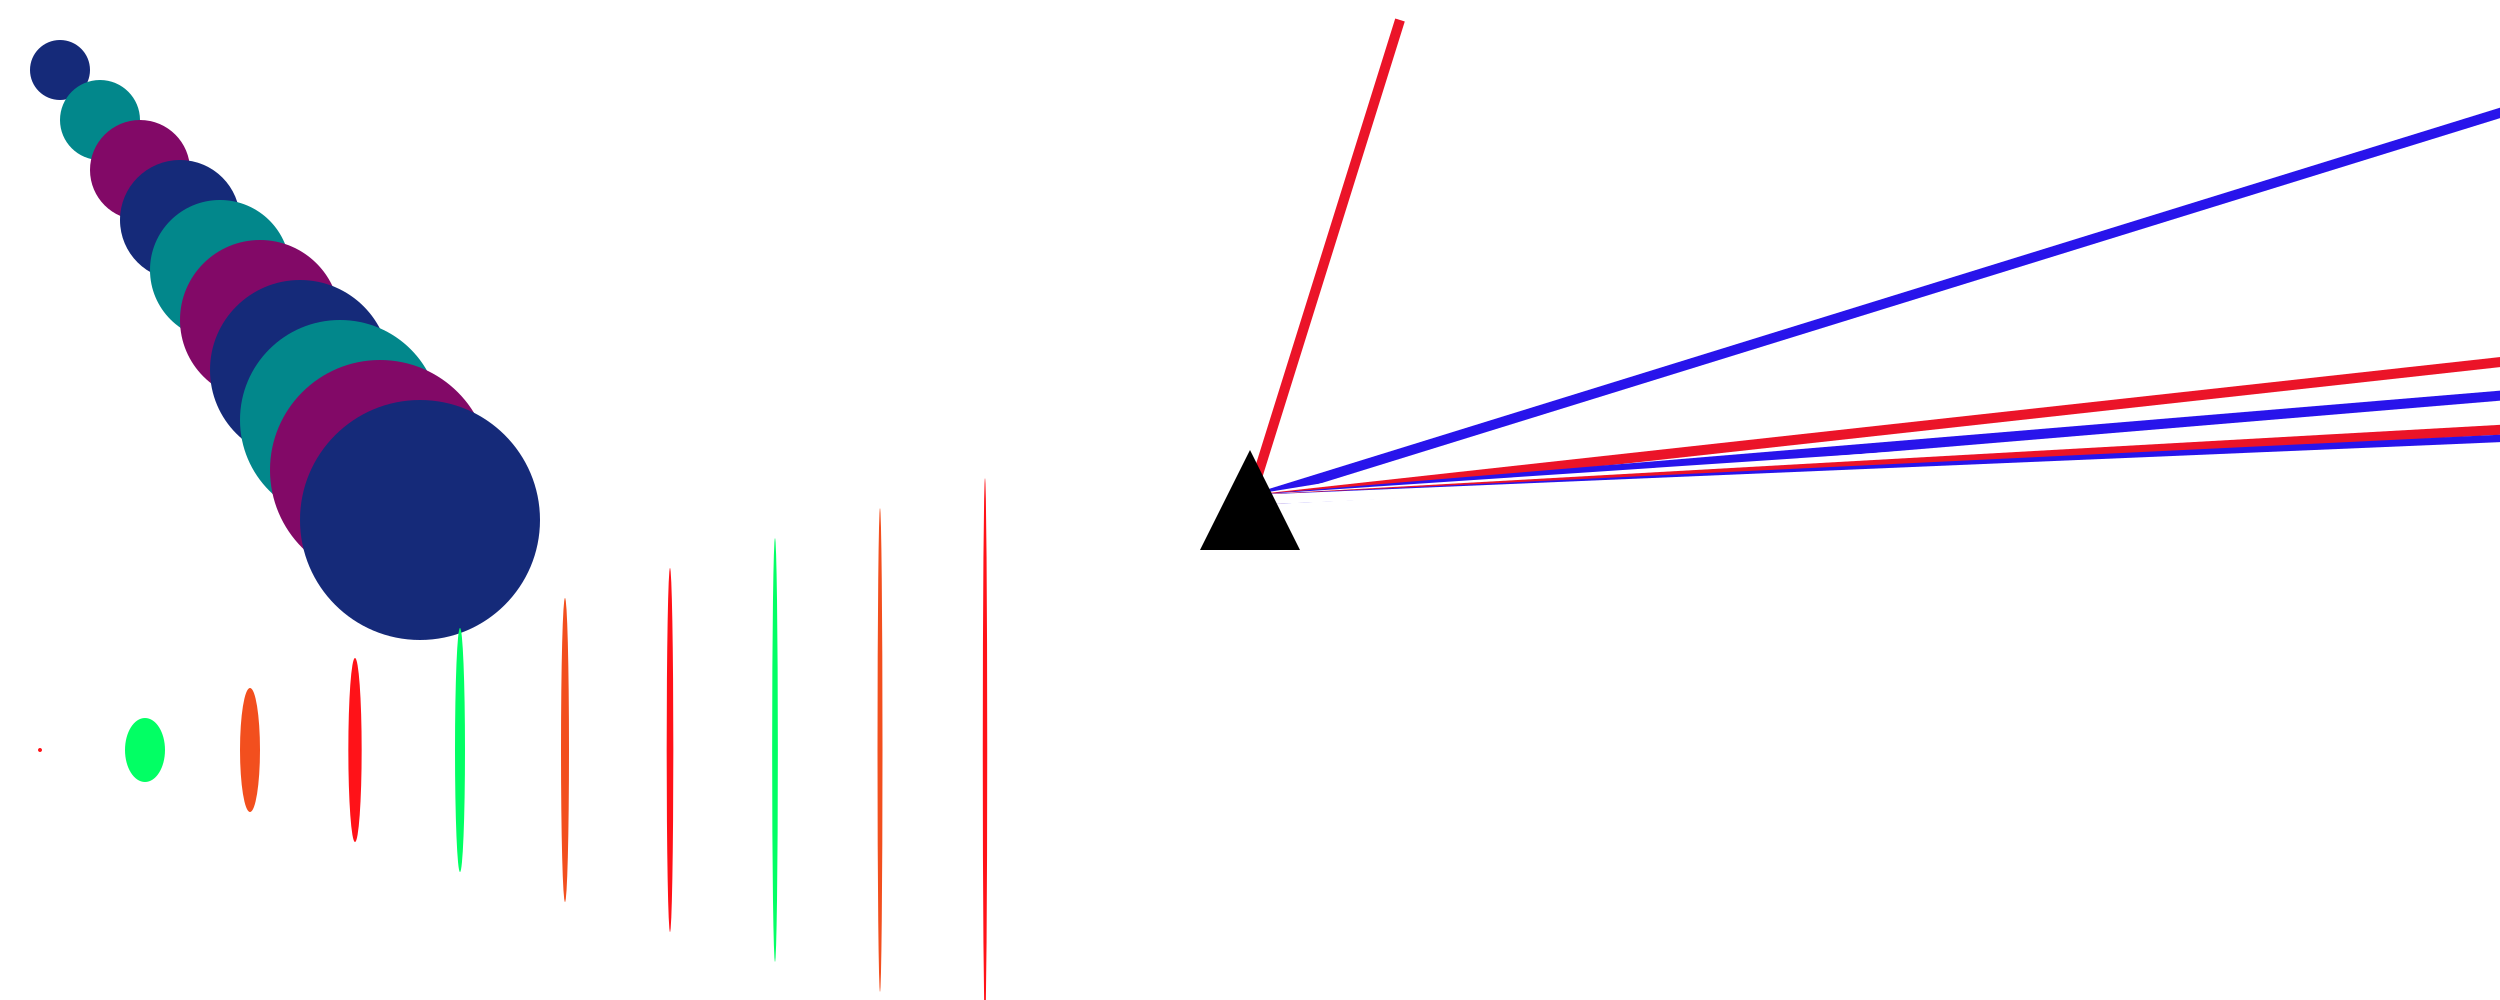
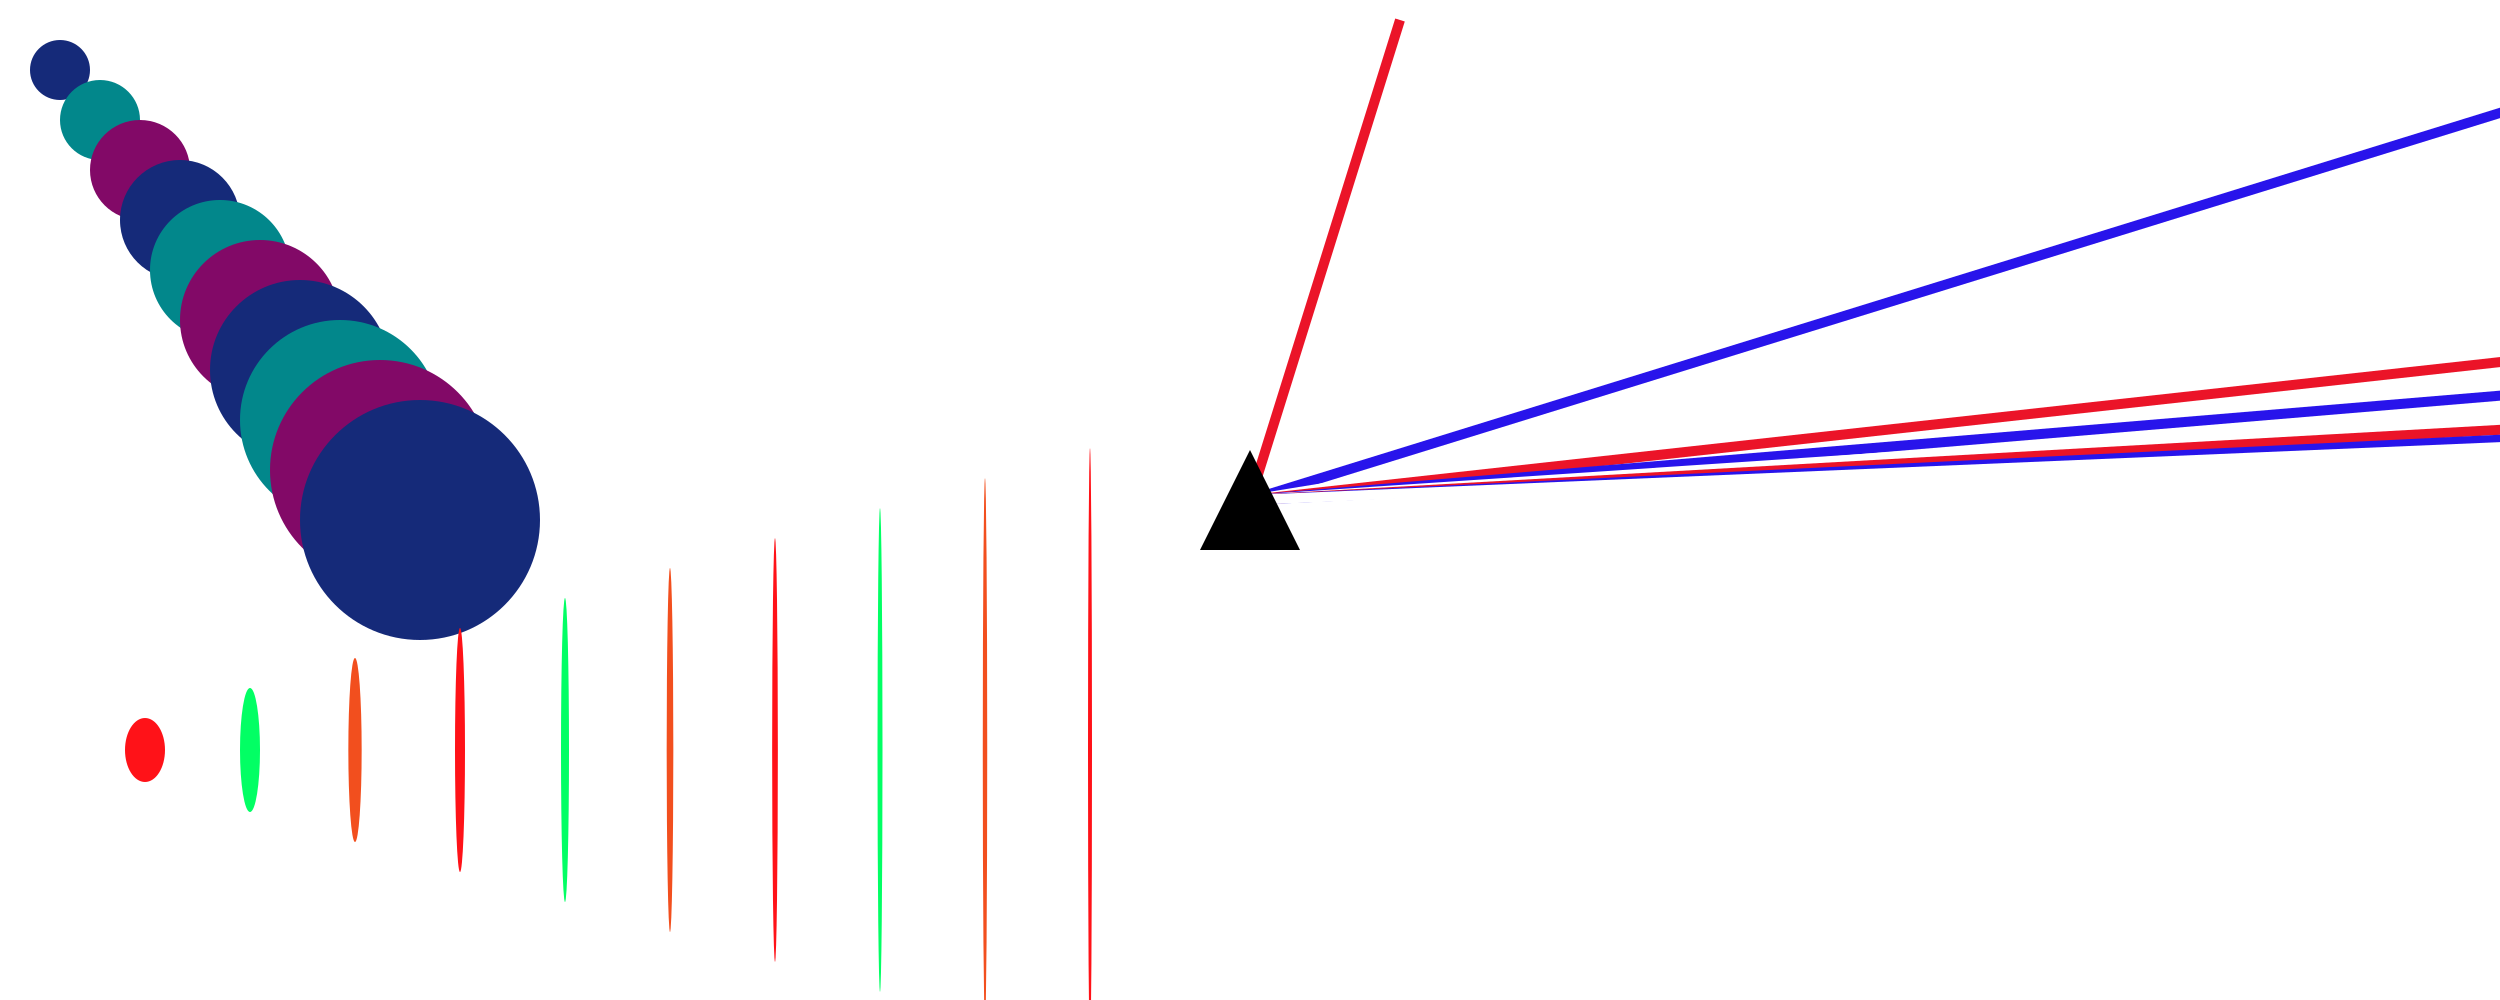
<svg xmlns="http://www.w3.org/2000/svg" width="2500.00" height="1000.00">
  <rect x="0.000" y="10.000" width="30.00" height="1000.00" style="fill:rgb(0,0,0); mix-blend-mode: screen;" />
  <rect x="30.000" y="10.000" width="30.00" height="1000.00" style="fill:rgb(1,1,1); mix-blend-mode: screen;" />
  <rect x="60.000" y="10.000" width="30.00" height="1000.00" style="fill:rgb(2,2,2); mix-blend-mode: screen;" />
  <rect x="90.000" y="10.000" width="30.00" height="1000.00" style="fill:rgb(3,3,3); mix-blend-mode: screen;" />
  <rect x="120.000" y="10.000" width="30.00" height="1000.00" style="fill:rgb(4,4,4); mix-blend-mode: screen;" />
  <rect x="150.000" y="10.000" width="30.00" height="1000.00" style="fill:rgb(5,5,5); mix-blend-mode: screen;" />
  <rect x="180.000" y="10.000" width="30.00" height="1000.00" style="fill:rgb(6,6,6); mix-blend-mode: screen;" />
  <rect x="210.000" y="10.000" width="30.00" height="1000.00" style="fill:rgb(7,7,7); mix-blend-mode: screen;" />
  <rect x="240.000" y="10.000" width="30.00" height="1000.00" style="fill:rgb(8,8,8); mix-blend-mode: screen;" />
  <rect x="270.000" y="10.000" width="30.00" height="1000.00" style="fill:rgb(9,9,9); mix-blend-mode: screen;" />
  <rect x="300.000" y="10.000" width="30.00" height="1000.00" style="fill:rgb(10,10,10); mix-blend-mode: screen;" />
  <rect x="330.000" y="10.000" width="30.00" height="1000.00" style="fill:rgb(11,11,11); mix-blend-mode: screen;" />
  <rect x="360.000" y="10.000" width="30.00" height="1000.00" style="fill:rgb(12,12,12); mix-blend-mode: screen;" />
  <rect x="390.000" y="10.000" width="30.00" height="1000.00" style="fill:rgb(13,13,13); mix-blend-mode: screen;" />
  <rect x="420.000" y="10.000" width="30.00" height="1000.00" style="fill:rgb(14,14,14); mix-blend-mode: screen;" />
  <rect x="450.000" y="10.000" width="30.00" height="1000.00" style="fill:rgb(15,15,15); mix-blend-mode: screen;" />
  <rect x="480.000" y="10.000" width="30.00" height="1000.00" style="fill:rgb(16,16,16); mix-blend-mode: screen;" />
  <rect x="510.000" y="10.000" width="30.00" height="1000.00" style="fill:rgb(17,17,17); mix-blend-mode: screen;" />
  <rect x="540.000" y="10.000" width="30.00" height="1000.00" style="fill:rgb(18,18,18); mix-blend-mode: screen;" />
  <rect x="570.000" y="10.000" width="30.00" height="1000.00" style="fill:rgb(19,19,19); mix-blend-mode: screen;" />
  <rect x="600.000" y="10.000" width="30.00" height="1000.00" style="fill:rgb(20,20,20); mix-blend-mode: screen;" />
  <rect x="630.000" y="10.000" width="30.00" height="1000.00" style="fill:rgb(21,21,21); mix-blend-mode: screen;" />
  <rect x="660.000" y="10.000" width="30.00" height="1000.00" style="fill:rgb(22,22,22); mix-blend-mode: screen;" />
  <rect x="690.000" y="10.000" width="30.00" height="1000.00" style="fill:rgb(23,23,23); mix-blend-mode: screen;" />
  <rect x="720.000" y="10.000" width="30.00" height="1000.00" style="fill:rgb(24,24,24); mix-blend-mode: screen;" />
  <rect x="750.000" y="10.000" width="30.00" height="1000.00" style="fill:rgb(25,25,25); mix-blend-mode: screen;" />
  <rect x="780.000" y="10.000" width="30.00" height="1000.00" style="fill:rgb(26,26,26); mix-blend-mode: screen;" />
  <rect x="810.000" y="10.000" width="30.00" height="1000.00" style="fill:rgb(27,27,27); mix-blend-mode: screen;" />
  <rect x="840.000" y="10.000" width="30.00" height="1000.00" style="fill:rgb(28,28,28); mix-blend-mode: screen;" />
  <rect x="870.000" y="10.000" width="30.00" height="1000.00" style="fill:rgb(29,29,29); mix-blend-mode: screen;" />
  <rect x="900.000" y="10.000" width="30.00" height="1000.00" style="fill:rgb(30,30,30); mix-blend-mode: screen;" />
  <rect x="930.000" y="10.000" width="30.00" height="1000.00" style="fill:rgb(31,31,31); mix-blend-mode: screen;" />
  <rect x="960.000" y="10.000" width="30.00" height="1000.00" style="fill:rgb(32,32,32); mix-blend-mode: screen;" />
  <rect x="990.000" y="10.000" width="30.00" height="1000.00" style="fill:rgb(33,33,33); mix-blend-mode: screen;" />
  <rect x="1020.000" y="10.000" width="30.00" height="1000.00" style="fill:rgb(34,34,34); mix-blend-mode: screen;" />
  <rect x="1050.000" y="10.000" width="30.00" height="1000.00" style="fill:rgb(35,35,35); mix-blend-mode: screen;" />
  <rect x="1080.000" y="10.000" width="30.00" height="1000.00" style="fill:rgb(36,36,36); mix-blend-mode: screen;" />
  <rect x="1110.000" y="10.000" width="30.00" height="1000.00" style="fill:rgb(37,37,37); mix-blend-mode: screen;" />
  <rect x="1140.000" y="10.000" width="30.00" height="1000.00" style="fill:rgb(38,38,38); mix-blend-mode: screen;" />
  <rect x="1170.000" y="10.000" width="30.00" height="1000.00" style="fill:rgb(39,39,39); mix-blend-mode: screen;" />
  <rect x="1200.000" y="10.000" width="30.00" height="1000.00" style="fill:rgb(40,40,40); mix-blend-mode: screen;" />
  <rect x="1230.000" y="10.000" width="30.00" height="1000.00" style="fill:rgb(41,41,41); mix-blend-mode: screen;" />
  <rect x="1260.000" y="10.000" width="30.00" height="1000.00" style="fill:rgb(42,42,42); mix-blend-mode: screen;" />
  <rect x="1290.000" y="10.000" width="30.00" height="1000.00" style="fill:rgb(43,43,43); mix-blend-mode: screen;" />
  <rect x="1320.000" y="10.000" width="30.00" height="1000.00" style="fill:rgb(44,44,44); mix-blend-mode: screen;" />
  <rect x="1350.000" y="10.000" width="30.00" height="1000.00" style="fill:rgb(45,45,45); mix-blend-mode: screen;" />
  <rect x="1380.000" y="10.000" width="30.00" height="1000.00" style="fill:rgb(46,46,46); mix-blend-mode: screen;" />
  <rect x="1410.000" y="10.000" width="30.00" height="1000.00" style="fill:rgb(47,47,47); mix-blend-mode: screen;" />
  <rect x="1440.000" y="10.000" width="30.00" height="1000.00" style="fill:rgb(48,48,48); mix-blend-mode: screen;" />
  <rect x="1470.000" y="10.000" width="30.00" height="1000.00" style="fill:rgb(49,49,49); mix-blend-mode: screen;" />
  <rect x="1500.000" y="10.000" width="30.00" height="1000.00" style="fill:rgb(50,50,50); mix-blend-mode: screen;" />
  <rect x="1530.000" y="10.000" width="30.00" height="1000.00" style="fill:rgb(51,51,51); mix-blend-mode: screen;" />
  <rect x="1560.000" y="10.000" width="30.00" height="1000.00" style="fill:rgb(52,52,52); mix-blend-mode: screen;" />
  <rect x="1590.000" y="10.000" width="30.00" height="1000.00" style="fill:rgb(53,53,53); mix-blend-mode: screen;" />
  <rect x="1620.000" y="10.000" width="30.00" height="1000.00" style="fill:rgb(54,54,54); mix-blend-mode: screen;" />
  <rect x="1650.000" y="10.000" width="30.00" height="1000.00" style="fill:rgb(55,55,55); mix-blend-mode: screen;" />
  <rect x="1680.000" y="10.000" width="30.00" height="1000.00" style="fill:rgb(56,56,56); mix-blend-mode: screen;" />
  <rect x="1710.000" y="10.000" width="30.00" height="1000.00" style="fill:rgb(57,57,57); mix-blend-mode: screen;" />
  <rect x="1740.000" y="10.000" width="30.00" height="1000.00" style="fill:rgb(58,58,58); mix-blend-mode: screen;" />
  <rect x="1770.000" y="10.000" width="30.00" height="1000.00" style="fill:rgb(59,59,59); mix-blend-mode: screen;" />
  <rect x="1800.000" y="10.000" width="30.00" height="1000.00" style="fill:rgb(60,60,60); mix-blend-mode: screen;" />
  <rect x="1830.000" y="10.000" width="30.00" height="1000.00" style="fill:rgb(61,61,61); mix-blend-mode: screen;" />
  <rect x="1860.000" y="10.000" width="30.00" height="1000.00" style="fill:rgb(62,62,62); mix-blend-mode: screen;" />
  <rect x="1890.000" y="10.000" width="30.00" height="1000.00" style="fill:rgb(63,63,63); mix-blend-mode: screen;" />
  <rect x="1920.000" y="10.000" width="30.00" height="1000.00" style="fill:rgb(64,64,64); mix-blend-mode: screen;" />
  <rect x="1950.000" y="10.000" width="30.00" height="1000.00" style="fill:rgb(65,65,65); mix-blend-mode: screen;" />
  <rect x="1980.000" y="10.000" width="30.00" height="1000.00" style="fill:rgb(66,66,66); mix-blend-mode: screen;" />
  <rect x="2010.000" y="10.000" width="30.00" height="1000.00" style="fill:rgb(67,67,67); mix-blend-mode: screen;" />
  <rect x="2040.000" y="10.000" width="30.00" height="1000.00" style="fill:rgb(68,68,68); mix-blend-mode: screen;" />
  <rect x="2070.000" y="10.000" width="30.00" height="1000.00" style="fill:rgb(69,69,69); mix-blend-mode: screen;" />
  <rect x="2100.000" y="10.000" width="30.00" height="1000.00" style="fill:rgb(70,70,70); mix-blend-mode: screen;" />
  <rect x="2130.000" y="10.000" width="30.00" height="1000.00" style="fill:rgb(71,71,71); mix-blend-mode: screen;" />
  <rect x="2160.000" y="10.000" width="30.00" height="1000.00" style="fill:rgb(72,72,72); mix-blend-mode: screen;" />
  <rect x="2190.000" y="10.000" width="30.00" height="1000.00" style="fill:rgb(73,73,73); mix-blend-mode: screen;" />
  <rect x="2220.000" y="10.000" width="30.00" height="1000.00" style="fill:rgb(74,74,74); mix-blend-mode: screen;" />
  <rect x="2250.000" y="10.000" width="30.00" height="1000.00" style="fill:rgb(75,75,75); mix-blend-mode: screen;" />
  <rect x="2280.000" y="10.000" width="30.00" height="1000.00" style="fill:rgb(76,76,76); mix-blend-mode: screen;" />
  <rect x="2310.000" y="10.000" width="30.00" height="1000.00" style="fill:rgb(77,77,77); mix-blend-mode: screen;" />
  <rect x="2340.000" y="10.000" width="30.00" height="1000.00" style="fill:rgb(78,78,78); mix-blend-mode: screen;" />
  <rect x="2370.000" y="10.000" width="30.00" height="1000.00" style="fill:rgb(79,79,79); mix-blend-mode: screen;" />
  <rect x="2400.000" y="10.000" width="30.00" height="1000.00" style="fill:rgb(80,80,80); mix-blend-mode: screen;" />
  <rect x="2430.000" y="10.000" width="30.00" height="1000.00" style="fill:rgb(81,81,81); mix-blend-mode: screen;" />
  <rect x="2460.000" y="10.000" width="30.00" height="1000.00" style="fill:rgb(82,82,82); mix-blend-mode: screen;" />
  <rect x="2490.000" y="10.000" width="30.00" height="1000.00" style="fill:rgb(83,83,83); mix-blend-mode: screen;" />
  <rect x="2520.000" y="10.000" width="30.00" height="1000.00" style="fill:rgb(84,84,84); mix-blend-mode: screen;" />
  <rect x="2550.000" y="10.000" width="30.00" height="1000.00" style="fill:rgb(85,85,85); mix-blend-mode: screen;" />
  <rect x="2580.000" y="10.000" width="30.00" height="1000.00" style="fill:rgb(86,86,86); mix-blend-mode: screen;" />
  <rect x="2610.000" y="10.000" width="30.00" height="1000.00" style="fill:rgb(87,87,87); mix-blend-mode: screen;" />
  <rect x="2640.000" y="10.000" width="30.00" height="1000.00" style="fill:rgb(88,88,88); mix-blend-mode: screen;" />
  <rect x="2670.000" y="10.000" width="30.00" height="1000.00" style="fill:rgb(89,89,89); mix-blend-mode: screen;" />
  <rect x="2700.000" y="10.000" width="30.00" height="1000.00" style="fill:rgb(90,90,90); mix-blend-mode: screen;" />
  <rect x="2730.000" y="10.000" width="30.00" height="1000.00" style="fill:rgb(91,91,91); mix-blend-mode: screen;" />
  <rect x="2760.000" y="10.000" width="30.00" height="1000.00" style="fill:rgb(92,92,92); mix-blend-mode: screen;" />
  <rect x="2790.000" y="10.000" width="30.00" height="1000.00" style="fill:rgb(93,93,93); mix-blend-mode: screen;" />
  <rect x="2820.000" y="10.000" width="30.00" height="1000.00" style="fill:rgb(94,94,94); mix-blend-mode: screen;" />
  <rect x="2850.000" y="10.000" width="30.00" height="1000.00" style="fill:rgb(95,95,95); mix-blend-mode: screen;" />
  <rect x="2880.000" y="10.000" width="30.00" height="1000.00" style="fill:rgb(96,96,96); mix-blend-mode: screen;" />
  <rect x="2910.000" y="10.000" width="30.00" height="1000.00" style="fill:rgb(97,97,97); mix-blend-mode: screen;" />
  <rect x="2940.000" y="10.000" width="30.00" height="1000.00" style="fill:rgb(98,98,98); mix-blend-mode: screen;" />
  <rect x="2970.000" y="10.000" width="30.00" height="1000.00" style="fill:rgb(99,99,99); mix-blend-mode: screen;" />
  <line x1="0.000" y1="20.000" x2="1250.000" y2="500.000" style="stroke-width:10;stroke:rgb(255,255,255)" />
  <line x1="1400.000" y1="20.000" x2="1250.000" y2="500.000" style="stroke-width:10;stroke:rgb(235,20,40)" />
  <line x1="2800.000" y1="20.000" x2="1250.000" y2="500.000" style="stroke-width:10;stroke:rgb(40,20,235)" />
  <line x1="4200.000" y1="20.000" x2="1250.000" y2="500.000" style="stroke-width:10;stroke:rgb(255,255,255)" />
  <line x1="5600.000" y1="20.000" x2="1250.000" y2="500.000" style="stroke-width:10;stroke:rgb(235,20,40)" />
  <line x1="7000.000" y1="20.000" x2="1250.000" y2="500.000" style="stroke-width:10;stroke:rgb(40,20,235)" />
  <line x1="8400.000" y1="20.000" x2="1250.000" y2="500.000" style="stroke-width:10;stroke:rgb(255,255,255)" />
  <line x1="9800.000" y1="20.000" x2="1250.000" y2="500.000" style="stroke-width:10;stroke:rgb(235,20,40)" />
  <line x1="11200.000" y1="20.000" x2="1250.000" y2="500.000" style="stroke-width:10;stroke:rgb(40,20,235)" />
  <line x1="12600.000" y1="20.000" x2="1250.000" y2="500.000" style="stroke-width:10;stroke:rgb(255,255,255)" />
  <circle cx="60.000" cy="70.000" r="30.000" fill="rgb(21,42,121)" />
  <circle cx="100.000" cy="120.000" r="40.000" fill="rgb(2,135,139)" />
  <circle cx="140.000" cy="170.000" r="50.000" fill="rgb(130,9,103)" />
  <circle cx="180.000" cy="220.000" r="60.000" fill="rgb(21,42,121)" />
  <circle cx="220.000" cy="270.000" r="70.000" fill="rgb(2,135,139)" />
  <circle cx="260.000" cy="320.000" r="80.000" fill="rgb(130,9,103)" />
  <circle cx="300.000" cy="370.000" r="90.000" fill="rgb(21,42,121)" />
  <circle cx="340.000" cy="420.000" r="100.000" fill="rgb(2,135,139)" />
  <circle cx="380.000" cy="470.000" r="110.000" fill="rgb(130,9,103)" />
  <circle cx="420.000" cy="520.000" r="120.000" fill="rgb(21,42,121)" />
-   <ellipse cx="40.000" cy="750.000" rx="Infinity" ry="2.000" fill="rgb(255,18,24)" />
-   <ellipse cx="145.000" cy="750.000" rx="20.000" ry="32.000" fill="rgb(2,255,100)" />
-   <ellipse cx="250.000" cy="750.000" rx="10.000" ry="62.000" fill="rgb(242,79,30)" />
-   <ellipse cx="355.000" cy="750.000" rx="6.667" ry="92.000" fill="rgb(255,18,24)" />
-   <ellipse cx="460.000" cy="750.000" rx="5.000" ry="122.000" fill="rgb(2,255,100)" />
-   <ellipse cx="565.000" cy="750.000" rx="4.000" ry="152.000" fill="rgb(242,79,30)" />
-   <ellipse cx="670.000" cy="750.000" rx="3.333" ry="182.000" fill="rgb(255,18,24)" />
-   <ellipse cx="775.000" cy="750.000" rx="2.857" ry="212.000" fill="rgb(2,255,100)" />
-   <ellipse cx="880.000" cy="750.000" rx="2.500" ry="242.000" fill="rgb(242,79,30)" />
-   <ellipse cx="985.000" cy="750.000" rx="2.222" ry="272.000" fill="rgb(255,18,24)" />
+   <ellipse cx="145.000" cy="750.000" rx="20.000" ry="32.000" fill="rgb(255,18,24)" />
+   <ellipse cx="250.000" cy="750.000" rx="10.000" ry="62.000" fill="rgb(2,255,100)" />
+   <ellipse cx="355.000" cy="750.000" rx="6.667" ry="92.000" fill="rgb(242,79,30)" />
+   <ellipse cx="460.000" cy="750.000" rx="5.000" ry="122.000" fill="rgb(255,18,24)" />
+   <ellipse cx="565.000" cy="750.000" rx="4.000" ry="152.000" fill="rgb(2,255,100)" />
+   <ellipse cx="670.000" cy="750.000" rx="3.333" ry="182.000" fill="rgb(242,79,30)" />
+   <ellipse cx="775.000" cy="750.000" rx="2.857" ry="212.000" fill="rgb(255,18,24)" />
+   <ellipse cx="880.000" cy="750.000" rx="2.500" ry="242.000" fill="rgb(2,255,100)" />
+   <ellipse cx="985.000" cy="750.000" rx="2.222" ry="272.000" fill="rgb(242,79,30)" />
+   <ellipse cx="1090.000" cy="750.000" rx="2.000" ry="302.000" fill="rgb(255,18,24)" />
  <polygon points="1250.000,450.000 1300.000,550.000 1200.000,550.000" fill="rgb(0,0,0)" />
</svg>
